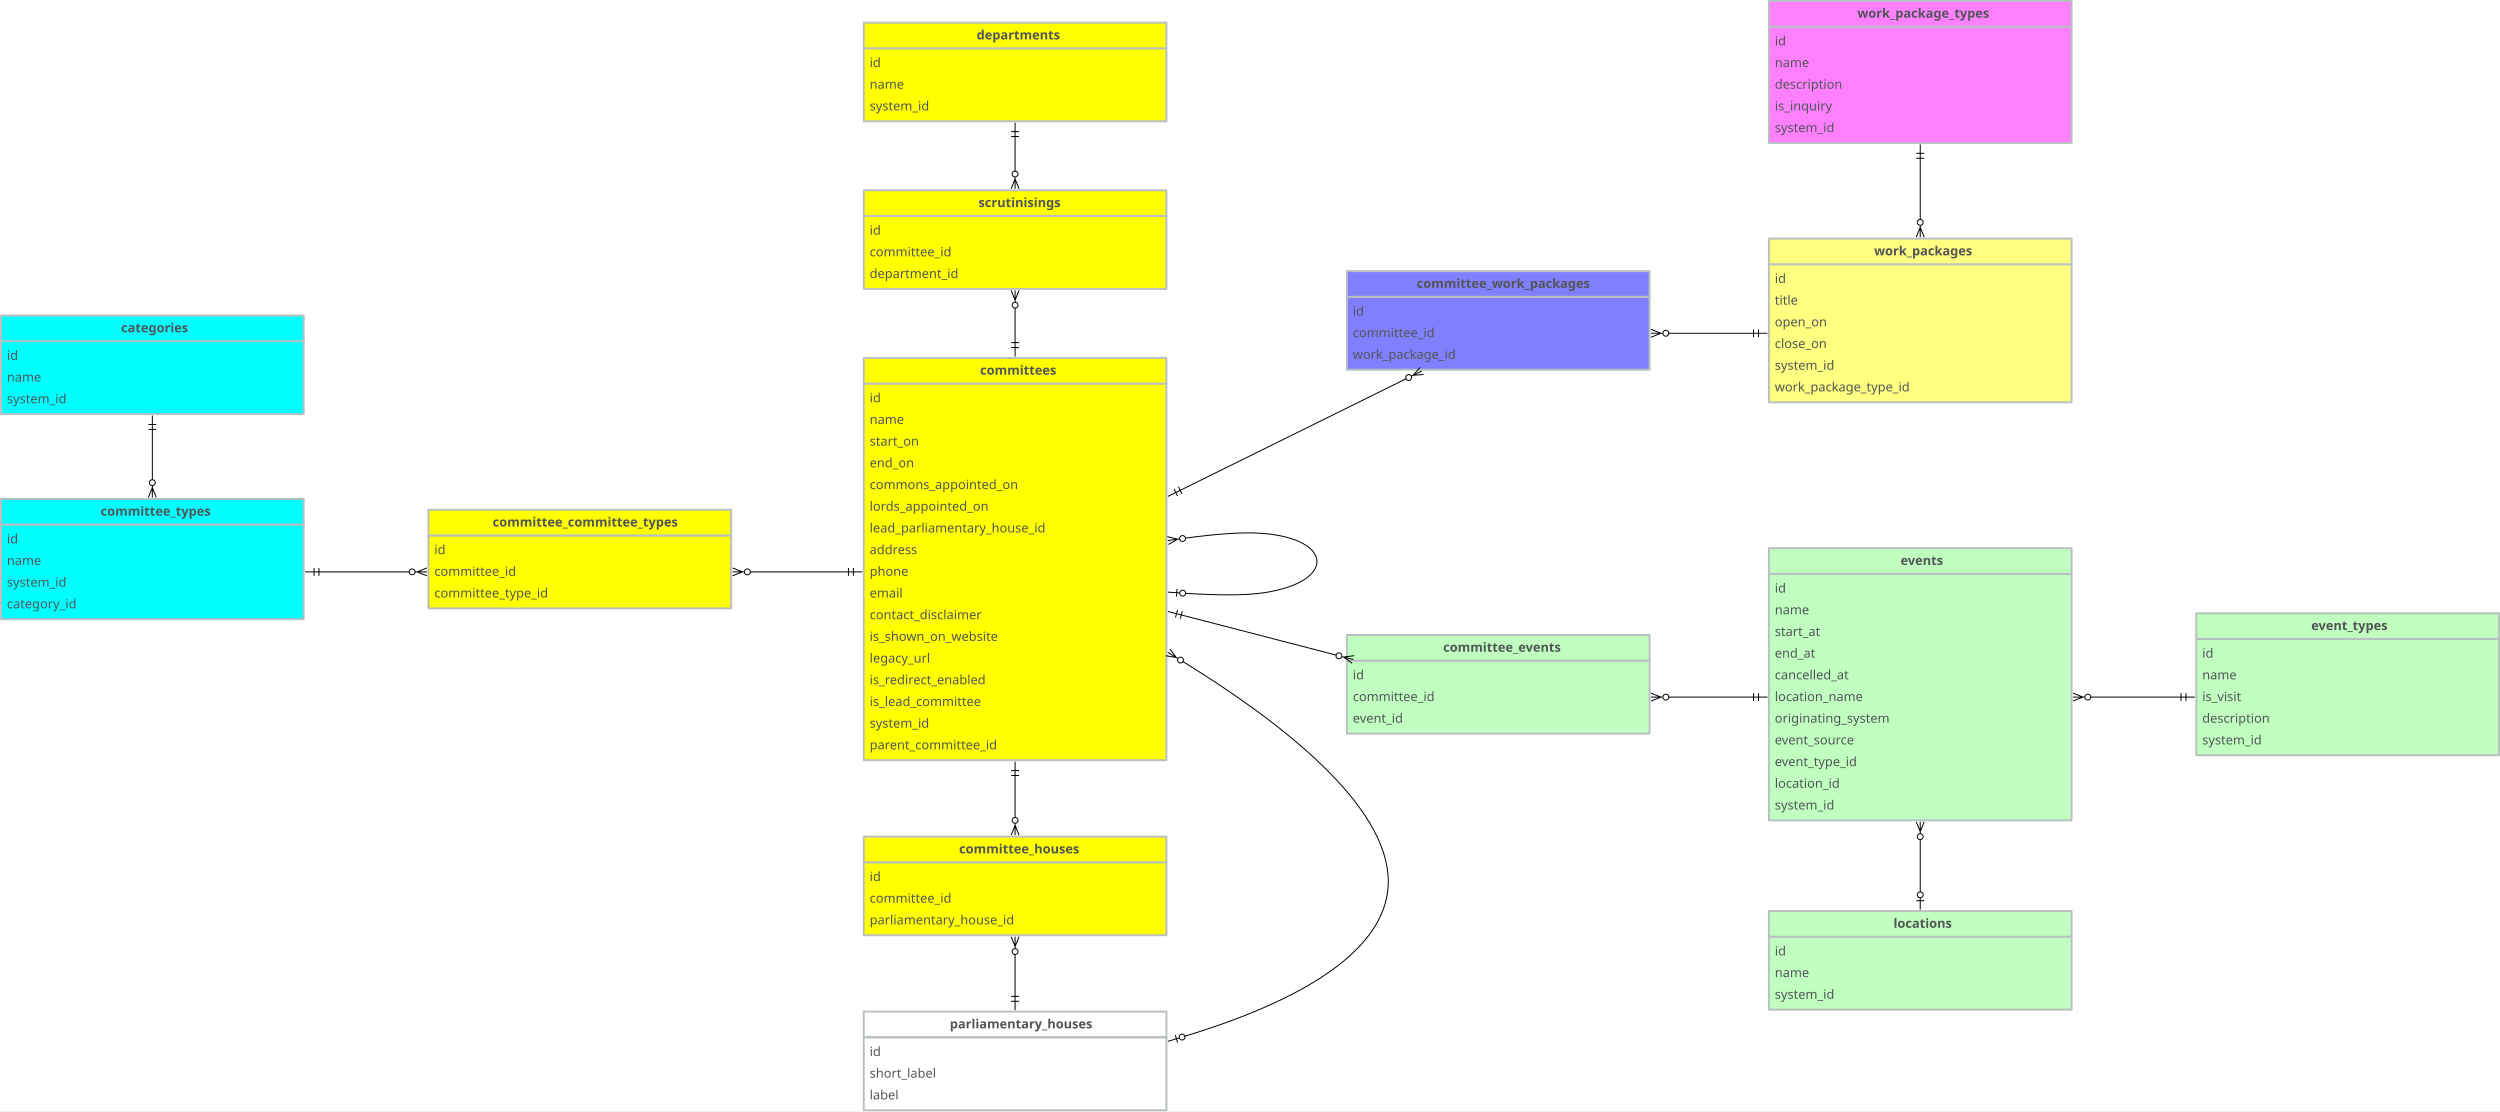
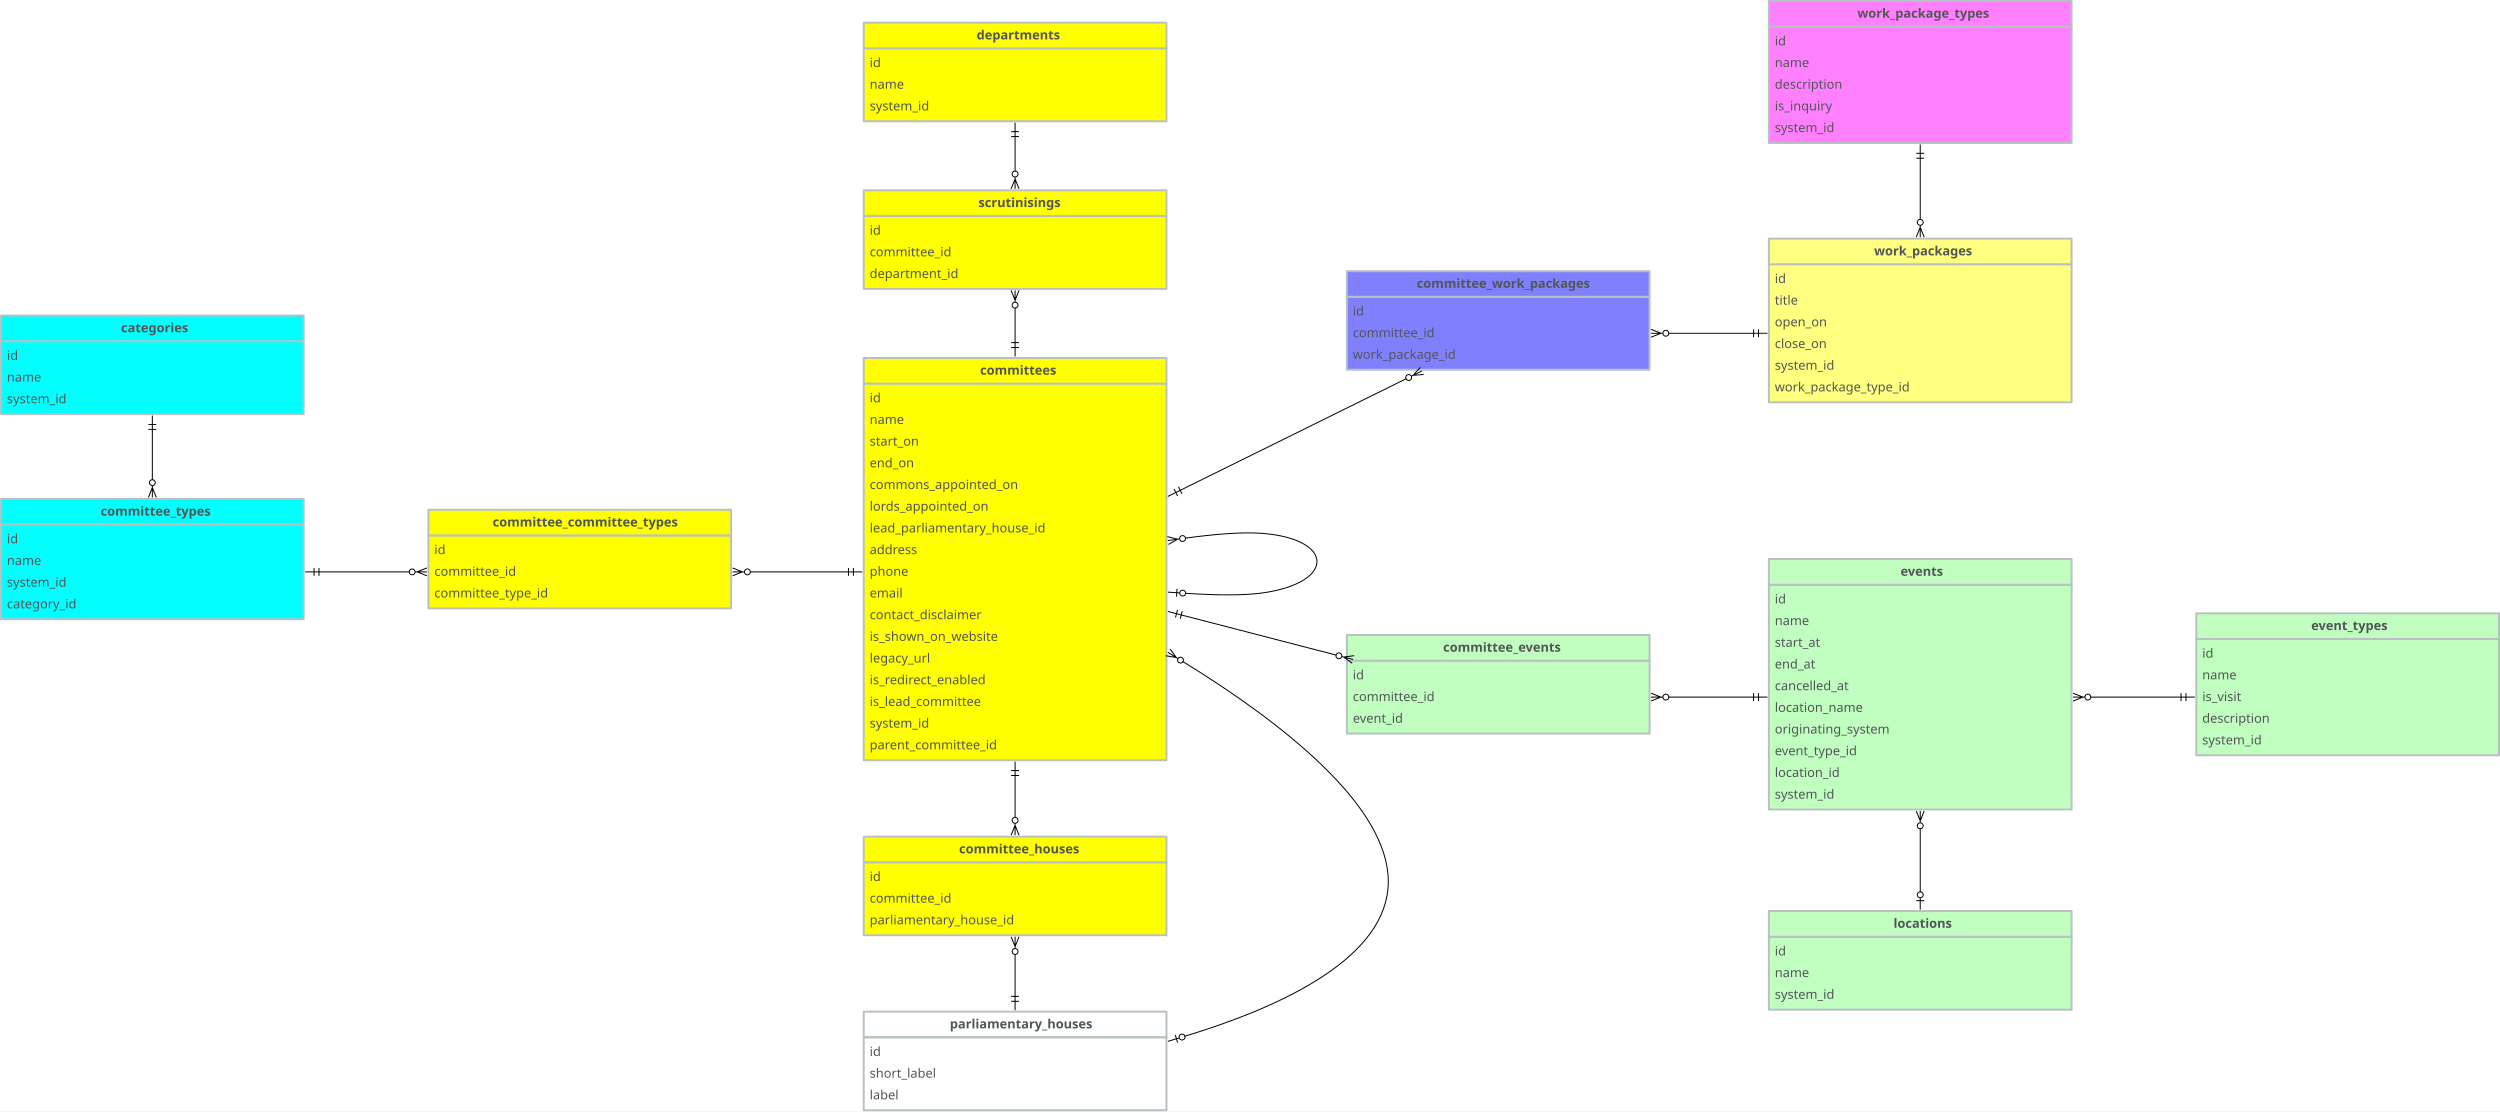
<svg xmlns="http://www.w3.org/2000/svg" version="1.1" viewBox="36 -214 2535.5 1127" width="2535.5" height="1127">
  <defs>
    <marker orient="auto" overflow="visible" markerUnits="strokeWidth" id="CrowBall_Marker" stroke-linejoin="miter" stroke-miterlimit="10" viewBox="-1 -5 20 10" markerWidth="20" markerHeight="10" color="black">
      <g>
        <path d="M 18 0 L 6 0 M 18 4 L 8 0 L 18 -4 M .879 2.121 C -.293 .95 -.293 -.95 .879 -2.121 C 2.05 -3.293 3.95 -3.293 5.121 -2.121 C 6.293 -.95 6.293 .95 5.121 2.121 C 3.95 3.293 2.05 3.293 .879 2.121" fill="none" stroke="currentColor" stroke-width="1" />
      </g>
    </marker>
    <marker orient="auto" overflow="visible" markerUnits="strokeWidth" id="DoubleBar_Marker" stroke-linejoin="miter" stroke-miterlimit="10" viewBox="-15 -5 16 10" markerWidth="16" markerHeight="10" color="black">
      <g>
        <path d="M -14 0 L 0 0 M -5 -4 L -5 4 M 0 -4 L 0 4" fill="none" stroke="currentColor" stroke-width="1" />
      </g>
    </marker>
    <marker orient="auto" overflow="visible" markerUnits="strokeWidth" id="BarBall_Marker" stroke-linejoin="miter" stroke-miterlimit="10" viewBox="-19 -5 20 10" markerWidth="20" markerHeight="10" color="black">
      <g>
        <path d="M -18 0 L -6 0 M -9 -4 L -9 4 M -.879 -2.121 C .293 -.95 .293 .95 -.879 2.121 C -2.05 3.293 -3.95 3.293 -5.121 2.121 C -6.293 .95 -6.293 -.95 -5.121 -2.121 C -3.95 -3.293 -2.05 -3.293 -.879 -2.121" fill="none" stroke="currentColor" stroke-width="1" />
      </g>
    </marker>
  </defs>
  <g id="Canvas_1" stroke-opacity="1" fill="none" stroke-dasharray="none" fill-opacity="1" stroke="none">
    <rect fill="white" x="36" y="-214" width="2535.5" height="1127" />
    <g id="Canvas_1_Layer_1">
      <g id="Group_2">
        <g id="Graphic_4">
          <rect x="37" y="132" width="307" height="74" fill="aqua" />
          <rect x="37" y="132" width="307" height="74" stroke="#b9c0c1" stroke-linecap="round" stroke-linejoin="round" stroke-width="2" />
          <text transform="translate(43 138)" fill="#515556">
            <tspan font-family="Avenir" font-size="13" fill="#515556" x="0" y="13">id</tspan>
            <tspan font-family="Avenir" font-size="13" fill="#515556" x="0" y="35">name</tspan>
            <tspan font-family="Avenir" font-size="13" fill="#515556" x="0" y="57">system_id</tspan>
          </text>
        </g>
        <g id="Graphic_3">
          <rect x="37" y="106" width="307" height="26" fill="aqua" />
          <rect x="37" y="106" width="307" height="26" stroke="#b9c0c1" stroke-linecap="round" stroke-linejoin="round" stroke-width="2" />
          <text transform="translate(43 110)" fill="#515556">
            <tspan font-family="Avenir" font-weight="bold" font-size="13" fill="#515556" x="115.722" y="13">categories</tspan>
          </text>
        </g>
      </g>
      <g id="Group_5">
        <g id="Graphic_7">
          <rect x="37" y="318" width="307" height="96" fill="aqua" />
          <rect x="37" y="318" width="307" height="96" stroke="#b9c0c1" stroke-linecap="round" stroke-linejoin="round" stroke-width="2" />
          <text transform="translate(43 324)" fill="#515556">
            <tspan font-family="Avenir" font-size="13" fill="#515556" x="0" y="13">id</tspan>
            <tspan font-family="Avenir" font-size="13" fill="#515556" x="0" y="35">name</tspan>
            <tspan font-family="Avenir" font-size="13" fill="#515556" x="0" y="57">system_id</tspan>
            <tspan font-family="Avenir" font-size="13" fill="#515556" x="0" y="79">category_id</tspan>
          </text>
        </g>
        <g id="Graphic_6">
          <rect x="37" y="292" width="307" height="26" fill="aqua" />
          <rect x="37" y="292" width="307" height="26" stroke="#b9c0c1" stroke-linecap="round" stroke-linejoin="round" stroke-width="2" />
          <text transform="translate(43 296)" fill="#515556">
            <tspan font-family="Avenir" font-weight="bold" font-size="13" fill="#515556" x="95.013" y="13">committee_types</tspan>
          </text>
        </g>
      </g>
      <g id="Line_8">
        <line x1="190.5" y1="221.5" x2="190.5" y2="272.5" marker-end="url(#CrowBall_Marker)" marker-start="url(#DoubleBar_Marker)" stroke="black" stroke-linecap="round" stroke-linejoin="round" stroke-width="1" />
      </g>
      <g id="Group_9">
        <g id="Graphic_11">
          <rect x="470.5" y="329" width="307" height="74" fill="yellow" />
          <rect x="470.5" y="329" width="307" height="74" stroke="#b9c0c1" stroke-linecap="round" stroke-linejoin="round" stroke-width="2" />
          <text transform="translate(476.5 335)" fill="#515556">
            <tspan font-family="Avenir" font-size="13" fill="#515556" x="0" y="13">id</tspan>
            <tspan font-family="Avenir" font-size="13" fill="#515556" x="0" y="35">committee_id</tspan>
            <tspan font-family="Avenir" font-size="13" fill="#515556" x="0" y="57">committee_type_id</tspan>
          </text>
        </g>
        <g id="Graphic_10">
          <rect x="470.5" y="303" width="307" height="26" fill="yellow" />
          <rect x="470.5" y="303" width="307" height="26" stroke="#b9c0c1" stroke-linecap="round" stroke-linejoin="round" stroke-width="2" />
          <text transform="translate(476.5 307)" fill="#515556">
            <tspan font-family="Avenir" font-weight="bold" font-size="13" fill="#515556" x="59.139" y="13">committee_committee_types</tspan>
          </text>
        </g>
      </g>
      <g id="Line_12">
        <line x1="359.5" y1="366" x2="451" y2="366" marker-end="url(#CrowBall_Marker)" marker-start="url(#DoubleBar_Marker)" stroke="black" stroke-linecap="round" stroke-linejoin="round" stroke-width="1" />
      </g>
      <g id="Group_13">
        <g id="Graphic_15">
          <rect x="912" y="175" width="307" height="382" fill="yellow" />
          <rect x="912" y="175" width="307" height="382" stroke="#b9c0c1" stroke-linecap="round" stroke-linejoin="round" stroke-width="2" />
          <text transform="translate(918 181)" fill="#515556">
            <tspan font-family="Avenir" font-size="13" fill="#515556" x="0" y="13">id</tspan>
            <tspan font-family="Avenir" font-size="13" fill="#515556" x="0" y="35">name</tspan>
            <tspan font-family="Avenir" font-size="13" fill="#515556" x="0" y="57">start_on</tspan>
            <tspan font-family="Avenir" font-size="13" fill="#515556" x="0" y="79">end_on</tspan>
            <tspan font-family="Avenir" font-size="13" fill="#515556" x="0" y="101">commons_appointed_on</tspan>
            <tspan font-family="Avenir" font-size="13" fill="#515556" x="0" y="123">lords_appointed_on</tspan>
            <tspan font-family="Avenir" font-size="13" fill="#515556" x="0" y="145">lead_parliamentary_house_id</tspan>
            <tspan font-family="Avenir" font-size="13" fill="#515556" x="0" y="167">address</tspan>
            <tspan font-family="Avenir" font-size="13" fill="#515556" x="0" y="189">phone</tspan>
            <tspan font-family="Avenir" font-size="13" fill="#515556" x="0" y="211">email</tspan>
            <tspan font-family="Avenir" font-size="13" fill="#515556" x="0" y="233">contact_disclaimer</tspan>
            <tspan font-family="Avenir" font-size="13" fill="#515556" x="0" y="255">is_shown_on_website</tspan>
            <tspan font-family="Avenir" font-size="13" fill="#515556" x="0" y="277">legacy_url</tspan>
            <tspan font-family="Avenir" font-size="13" fill="#515556" x="0" y="299">is_redirect_enabled</tspan>
            <tspan font-family="Avenir" font-size="13" fill="#515556" x="0" y="321">is_lead_committee</tspan>
            <tspan font-family="Avenir" font-size="13" fill="#515556" x="0" y="343">system_id</tspan>
            <tspan font-family="Avenir" font-size="13" fill="#515556" x="0" y="365">parent_committee_id</tspan>
          </text>
        </g>
        <g id="Graphic_14">
          <rect x="912" y="149" width="307" height="26" fill="yellow" />
          <rect x="912" y="149" width="307" height="26" stroke="#b9c0c1" stroke-linecap="round" stroke-linejoin="round" stroke-width="2" />
          <text transform="translate(918 153)" fill="#515556">
            <tspan font-family="Avenir" font-weight="bold" font-size="13" fill="#515556" x="111.99" y="13">committees</tspan>
          </text>
        </g>
      </g>
      <g id="Line_16">
        <line x1="896.5" y1="366" x2="797" y2="366" marker-end="url(#CrowBall_Marker)" marker-start="url(#DoubleBar_Marker)" stroke="black" stroke-linecap="round" stroke-linejoin="round" stroke-width="1" />
      </g>
      <g id="Line_17">
        <path d="M 1238.456 387.727 C 1269.764 389.802 1298.83 390.128 1319 387 C 1390.251 375.951 1388.818 332.949 1317 327 C 1297.043 325.347 1268.757 327.624 1238.311 331.775" marker-end="url(#CrowBall_Marker)" marker-start="url(#BarBall_Marker)" stroke="black" stroke-linecap="round" stroke-linejoin="round" stroke-width="1" />
      </g>
      <g id="Group_18">
        <g id="Graphic_20">
          <rect x="912" y="5" width="307" height="74" fill="yellow" />
          <rect x="912" y="5" width="307" height="74" stroke="#b9c0c1" stroke-linecap="round" stroke-linejoin="round" stroke-width="2" />
          <text transform="translate(918 11)" fill="#515556">
            <tspan font-family="Avenir" font-size="13" fill="#515556" x="0" y="13">id</tspan>
            <tspan font-family="Avenir" font-size="13" fill="#515556" x="0" y="35">committee_id</tspan>
            <tspan font-family="Avenir" font-size="13" fill="#515556" x="0" y="57">department_id</tspan>
          </text>
        </g>
        <g id="Graphic_19">
          <rect x="912" y="-21" width="307" height="26" fill="yellow" />
          <rect x="912" y="-21" width="307" height="26" stroke="#b9c0c1" stroke-linecap="round" stroke-linejoin="round" stroke-width="2" />
          <text transform="translate(918 -17)" fill="#515556">
            <tspan font-family="Avenir" font-weight="bold" font-size="13" fill="#515556" x="110.287" y="13">scrutinisings</tspan>
          </text>
        </g>
      </g>
      <g id="Line_21">
        <line x1="1065.5" y1="133.5" x2="1065.5" y2="98.5" marker-end="url(#CrowBall_Marker)" marker-start="url(#DoubleBar_Marker)" stroke="black" stroke-linecap="round" stroke-linejoin="round" stroke-width="1" />
      </g>
      <g id="Group_22">
        <g id="Graphic_24">
          <rect x="912" y="-165" width="307" height="74" fill="yellow" />
          <rect x="912" y="-165" width="307" height="74" stroke="#b9c0c1" stroke-linecap="round" stroke-linejoin="round" stroke-width="2" />
          <text transform="translate(918 -159)" fill="#515556">
            <tspan font-family="Avenir" font-size="13" fill="#515556" x="0" y="13">id</tspan>
            <tspan font-family="Avenir" font-size="13" fill="#515556" x="0" y="35">name</tspan>
            <tspan font-family="Avenir" font-size="13" fill="#515556" x="0" y="57">system_id</tspan>
          </text>
        </g>
        <g id="Graphic_23">
          <rect x="912" y="-191" width="307" height="26" fill="yellow" />
          <rect x="912" y="-191" width="307" height="26" stroke="#b9c0c1" stroke-linecap="round" stroke-linejoin="round" stroke-width="2" />
          <text transform="translate(918 -187)" fill="#515556">
            <tspan font-family="Avenir" font-weight="bold" font-size="13" fill="#515556" x="108.5" y="13">departments</tspan>
          </text>
        </g>
      </g>
      <g id="Line_25">
        <line x1="1065.5" y1="-75.5" x2="1065.5" y2="-40.5" marker-end="url(#CrowBall_Marker)" marker-start="url(#DoubleBar_Marker)" stroke="black" stroke-linecap="round" stroke-linejoin="round" stroke-width="1" />
      </g>
      <g id="Group_26">
        <g id="Graphic_28">
          <rect x="912" y="660.5" width="307" height="74" fill="yellow" />
          <rect x="912" y="660.5" width="307" height="74" stroke="#b9c0c1" stroke-linecap="round" stroke-linejoin="round" stroke-width="2" />
          <text transform="translate(918 666.5)" fill="#515556">
            <tspan font-family="Avenir" font-size="13" fill="#515556" x="0" y="13">id</tspan>
            <tspan font-family="Avenir" font-size="13" fill="#515556" x="0" y="35">committee_id</tspan>
            <tspan font-family="Avenir" font-size="13" fill="#515556" x="0" y="57">parliamentary_house_id</tspan>
          </text>
        </g>
        <g id="Graphic_27">
          <rect x="912" y="634.5" width="307" height="26" fill="yellow" />
          <rect x="912" y="634.5" width="307" height="26" stroke="#b9c0c1" stroke-linecap="round" stroke-linejoin="round" stroke-width="2" />
          <text transform="translate(918 638.5)" fill="#515556">
            <tspan font-family="Avenir" font-weight="bold" font-size="13" fill="#515556" x="90.697" y="13">committee_houses</tspan>
          </text>
        </g>
      </g>
      <g id="Group_29">
        <g id="Graphic_31">
          <rect x="912" y="838" width="307" height="74" stroke="#b9c0c1" stroke-linecap="round" stroke-linejoin="round" stroke-width="2" />
          <text transform="translate(918 844)" fill="#515556">
            <tspan font-family="Avenir" font-size="13" fill="#515556" x="0" y="13">id</tspan>
            <tspan font-family="Avenir" font-size="13" fill="#515556" x="0" y="35">short_label</tspan>
            <tspan font-family="Avenir" font-size="13" fill="#515556" x="0" y="57">label</tspan>
          </text>
        </g>
        <g id="Graphic_30">
          <rect x="912" y="812" width="307" height="26" stroke="#b9c0c1" stroke-linecap="round" stroke-linejoin="round" stroke-width="2" />
          <text transform="translate(918 816)" fill="#515556">
            <tspan font-family="Avenir" font-weight="bold" font-size="13" fill="#515556" x="81.291" y="13">parliamentary_houses</tspan>
          </text>
        </g>
      </g>
      <g id="Line_32">
        <line x1="1065.5" y1="572.5" x2="1065.5" y2="615" marker-end="url(#CrowBall_Marker)" marker-start="url(#DoubleBar_Marker)" stroke="black" stroke-linecap="round" stroke-linejoin="round" stroke-width="1" />
      </g>
      <g id="Line_33">
        <line x1="1065.5" y1="796.5" x2="1065.5" y2="754" marker-end="url(#CrowBall_Marker)" marker-start="url(#DoubleBar_Marker)" stroke="black" stroke-linecap="round" stroke-linejoin="round" stroke-width="1" />
      </g>
      <g id="Line_35">
        <path d="M 1237.746 836.91 C 1337.685 806.615 1444 756.425 1444 680 C 1444 603.085 1336.316 518.887 1235.823 457.058" marker-end="url(#CrowBall_Marker)" marker-start="url(#BarBall_Marker)" stroke="black" stroke-linecap="round" stroke-linejoin="round" stroke-width="1" />
      </g>
      <g id="Group_36">
        <g id="Graphic_38">
          <rect x="1830" y="-187" width="307" height="118" fill="#ff80ff" />
          <rect x="1830" y="-187" width="307" height="118" stroke="#b9c0c1" stroke-linecap="round" stroke-linejoin="round" stroke-width="2" />
          <text transform="translate(1836 -181)" fill="#515556">
            <tspan font-family="Avenir" font-size="13" fill="#515556" x="0" y="13">id</tspan>
            <tspan font-family="Avenir" font-size="13" fill="#515556" x="0" y="35">name</tspan>
            <tspan font-family="Avenir" font-size="13" fill="#515556" x="0" y="57">description</tspan>
            <tspan font-family="Avenir" font-size="13" fill="#515556" x="0" y="79">is_inquiry</tspan>
            <tspan font-family="Avenir" font-size="13" fill="#515556" x="0" y="101">system_id</tspan>
          </text>
        </g>
        <g id="Graphic_37">
          <rect x="1830" y="-213" width="307" height="26" fill="#ff80ff" />
          <rect x="1830" y="-213" width="307" height="26" stroke="#b9c0c1" stroke-linecap="round" stroke-linejoin="round" stroke-width="2" />
          <text transform="translate(1836 -209)" fill="#515556">
            <tspan font-family="Avenir" font-weight="bold" font-size="13" fill="#515556" x="83.703" y="13">work_package_types</tspan>
          </text>
        </g>
      </g>
      <g id="Group_39">
        <g id="Graphic_41">
          <rect x="1830" y="54" width="307" height="140" fill="#ffff80" />
          <rect x="1830" y="54" width="307" height="140" stroke="#b9c0c1" stroke-linecap="round" stroke-linejoin="round" stroke-width="2" />
          <text transform="translate(1836 60)" fill="#515556">
            <tspan font-family="Avenir" font-size="13" fill="#515556" x="0" y="13">id</tspan>
            <tspan font-family="Avenir" font-size="13" fill="#515556" x="0" y="35">title</tspan>
            <tspan font-family="Avenir" font-size="13" fill="#515556" x="0" y="57">open_on</tspan>
            <tspan font-family="Avenir" font-size="13" fill="#515556" x="0" y="79">close_on</tspan>
            <tspan font-family="Avenir" font-size="13" fill="#515556" x="0" y="101">system_id</tspan>
            <tspan font-family="Avenir" font-size="13" fill="#515556" x="0" y="123">work_package_type_id</tspan>
          </text>
        </g>
        <g id="Graphic_40">
          <rect x="1830" y="28" width="307" height="26" fill="#ffff80" />
          <rect x="1830" y="28" width="307" height="26" stroke="#b9c0c1" stroke-linecap="round" stroke-linejoin="round" stroke-width="2" />
          <text transform="translate(1836 32)" fill="#515556">
            <tspan font-family="Avenir" font-weight="bold" font-size="13" fill="#515556" x="100.68" y="13">work_packages</tspan>
          </text>
        </g>
      </g>
      <g id="Line_42">
        <line x1="1983.5" y1="-53.5" x2="1983.5" y2="8.5" marker-end="url(#CrowBall_Marker)" marker-start="url(#DoubleBar_Marker)" stroke="black" stroke-linecap="round" stroke-linejoin="round" stroke-width="1" />
      </g>
      <g id="Group_43">
        <g id="Graphic_45">
          <rect x="1402" y="87" width="307" height="74" fill="#8080ff" />
          <rect x="1402" y="87" width="307" height="74" stroke="#b9c0c1" stroke-linecap="round" stroke-linejoin="round" stroke-width="2" />
          <text transform="translate(1408 93)" fill="#515556">
            <tspan font-family="Avenir" font-size="13" fill="#515556" x="0" y="13">id</tspan>
            <tspan font-family="Avenir" font-size="13" fill="#515556" x="0" y="35">committee_id</tspan>
            <tspan font-family="Avenir" font-size="13" fill="#515556" x="0" y="57">work_package_id</tspan>
          </text>
        </g>
        <g id="Graphic_44">
          <rect x="1402" y="61" width="307" height="26" fill="#8080ff" />
          <rect x="1402" y="61" width="307" height="26" stroke="#b9c0c1" stroke-linecap="round" stroke-linejoin="round" stroke-width="2" />
          <text transform="translate(1408 65)" fill="#515556">
            <tspan font-family="Avenir" font-weight="bold" font-size="13" fill="#515556" x="64.807" y="13">committee_work_packages</tspan>
          </text>
        </g>
      </g>
      <g id="Line_46">
        <line x1="1814.5" y1="124" x2="1728.5" y2="124" marker-end="url(#CrowBall_Marker)" marker-start="url(#DoubleBar_Marker)" stroke="black" stroke-linecap="round" stroke-linejoin="round" stroke-width="1" />
      </g>
      <g id="Line_47">
        <line x1="1233.001" y1="283.275" x2="1461.97" y2="170.192" marker-end="url(#CrowBall_Marker)" marker-start="url(#DoubleBar_Marker)" stroke="black" stroke-linecap="round" stroke-linejoin="round" stroke-width="1" />
      </g>
      <g id="Group_51">
        <g id="Graphic_53">
-           <rect x="1830" y="368" width="307" height="250" fill="#c0ffc0" />
-           <rect x="1830" y="368" width="307" height="250" stroke="#b9c0c1" stroke-linecap="round" stroke-linejoin="round" stroke-width="2" />
-           <text transform="translate(1836 374)" fill="#515556">
+           <rect x="1830" y="379" width="307" height="228" fill="#c0ffc0" />
+           <rect x="1830" y="379" width="307" height="228" stroke="#b9c0c1" stroke-linecap="round" stroke-linejoin="round" stroke-width="2" />
+           <text transform="translate(1836 385)" fill="#515556">
            <tspan font-family="Avenir" font-size="13" fill="#515556" x="0" y="13">id</tspan>
            <tspan font-family="Avenir" font-size="13" fill="#515556" x="0" y="35">name</tspan>
            <tspan font-family="Avenir" font-size="13" fill="#515556" x="0" y="57">start_at</tspan>
            <tspan font-family="Avenir" font-size="13" fill="#515556" x="0" y="79">end_at</tspan>
            <tspan font-family="Avenir" font-size="13" fill="#515556" x="0" y="101">cancelled_at</tspan>
            <tspan font-family="Avenir" font-size="13" fill="#515556" x="0" y="123">location_name</tspan>
            <tspan font-family="Avenir" font-size="13" fill="#515556" x="0" y="145">originating_system</tspan>
-             <tspan font-family="Avenir" font-size="13" fill="#515556" x="0" y="167">event_source </tspan>
-             <tspan font-family="Avenir" font-size="13" fill="#515556" x="0" y="189">event_type_id</tspan>
-             <tspan font-family="Avenir" font-size="13" fill="#515556" x="0" y="211">location_id</tspan>
-             <tspan font-family="Avenir" font-size="13" fill="#515556" x="0" y="233">system_id</tspan>
+             <tspan font-family="Avenir" font-size="13" fill="#515556" x="0" y="167">event_type_id</tspan>
+             <tspan font-family="Avenir" font-size="13" fill="#515556" x="0" y="189">location_id</tspan>
+             <tspan font-family="Avenir" font-size="13" fill="#515556" x="0" y="211">system_id</tspan>
          </text>
        </g>
        <g id="Graphic_52">
-           <rect x="1830" y="342" width="307" height="26" fill="#c0ffc0" />
-           <rect x="1830" y="342" width="307" height="26" stroke="#b9c0c1" stroke-linecap="round" stroke-linejoin="round" stroke-width="2" />
-           <text transform="translate(1836 346)" fill="#515556">
+           <rect x="1830" y="353" width="307" height="26" fill="#c0ffc0" />
+           <rect x="1830" y="353" width="307" height="26" stroke="#b9c0c1" stroke-linecap="round" stroke-linejoin="round" stroke-width="2" />
+           <text transform="translate(1836 357)" fill="#515556">
            <tspan font-family="Avenir" font-weight="bold" font-size="13" fill="#515556" x="127.519" y="13">events</tspan>
          </text>
        </g>
      </g>
      <g id="Group_54">
        <g id="Graphic_56">
          <rect x="2263.5" y="434" width="307" height="118" fill="#c0ffc0" />
          <rect x="2263.5" y="434" width="307" height="118" stroke="#b9c0c1" stroke-linecap="round" stroke-linejoin="round" stroke-width="2" />
          <text transform="translate(2269.5 440)" fill="#515556">
            <tspan font-family="Avenir" font-size="13" fill="#515556" x="0" y="13">id</tspan>
            <tspan font-family="Avenir" font-size="13" fill="#515556" x="0" y="35">name</tspan>
            <tspan font-family="Avenir" font-size="13" fill="#515556" x="0" y="57">is_visit</tspan>
            <tspan font-family="Avenir" font-size="13" fill="#515556" x="0" y="79">description</tspan>
            <tspan font-family="Avenir" font-size="13" fill="#515556" x="0" y="101">system_id</tspan>
          </text>
        </g>
        <g id="Graphic_55">
          <rect x="2263.5" y="408" width="307" height="26" fill="#c0ffc0" />
          <rect x="2263.5" y="408" width="307" height="26" stroke="#b9c0c1" stroke-linecap="round" stroke-linejoin="round" stroke-width="2" />
          <text transform="translate(2269.5 412)" fill="#515556">
            <tspan font-family="Avenir" font-weight="bold" font-size="13" fill="#515556" x="110.541" y="13">event_types</tspan>
          </text>
        </g>
      </g>
      <g id="Line_57">
        <line x1="2248" y1="493" x2="2156.5" y2="493" marker-end="url(#CrowBall_Marker)" marker-start="url(#DoubleBar_Marker)" stroke="black" stroke-linecap="round" stroke-linejoin="round" stroke-width="1" />
      </g>
      <g id="Group_58">
        <g id="Graphic_60">
          <rect x="1402" y="456" width="307" height="74" fill="#c0ffc0" />
          <rect x="1402" y="456" width="307" height="74" stroke="#b9c0c1" stroke-linecap="round" stroke-linejoin="round" stroke-width="2" />
          <text transform="translate(1408 462)" fill="#515556">
            <tspan font-family="Avenir" font-size="13" fill="#515556" x="0" y="13">id</tspan>
            <tspan font-family="Avenir" font-size="13" fill="#515556" x="0" y="35">committee_id</tspan>
            <tspan font-family="Avenir" font-size="13" fill="#515556" x="0" y="57">event_id</tspan>
          </text>
        </g>
        <g id="Graphic_59">
          <rect x="1402" y="430" width="307" height="26" fill="#c0ffc0" />
          <rect x="1402" y="430" width="307" height="26" stroke="#b9c0c1" stroke-linecap="round" stroke-linejoin="round" stroke-width="2" />
          <text transform="translate(1408 434)" fill="#515556">
            <tspan font-family="Avenir" font-weight="bold" font-size="13" fill="#515556" x="91.645" y="13">committee_events</tspan>
          </text>
        </g>
      </g>
      <g id="Line_61">
        <line x1="1234.036" y1="409.682" x2="1390.978" y2="450.358" marker-end="url(#CrowBall_Marker)" marker-start="url(#DoubleBar_Marker)" stroke="black" stroke-linecap="round" stroke-linejoin="round" stroke-width="1" />
      </g>
      <g id="Line_62">
        <line x1="1814.5" y1="493" x2="1728.5" y2="493" marker-end="url(#CrowBall_Marker)" marker-start="url(#DoubleBar_Marker)" stroke="black" stroke-linecap="round" stroke-linejoin="round" stroke-width="1" />
      </g>
      <g id="Group_63">
        <g id="Graphic_65">
          <rect x="1830" y="736" width="307" height="74" fill="#c0ffc0" />
          <rect x="1830" y="736" width="307" height="74" stroke="#b9c0c1" stroke-linecap="round" stroke-linejoin="round" stroke-width="2" />
          <text transform="translate(1836 742)" fill="#515556">
            <tspan font-family="Avenir" font-size="13" fill="#515556" x="0" y="13">id</tspan>
            <tspan font-family="Avenir" font-size="13" fill="#515556" x="0" y="35">name</tspan>
            <tspan font-family="Avenir" font-size="13" fill="#515556" x="0" y="57">system_id</tspan>
          </text>
        </g>
        <g id="Graphic_64">
          <rect x="1830" y="710" width="307" height="26" fill="#c0ffc0" />
          <rect x="1830" y="710" width="307" height="26" stroke="#b9c0c1" stroke-linecap="round" stroke-linejoin="round" stroke-width="2" />
          <text transform="translate(1836 714)" fill="#515556">
            <tspan font-family="Avenir" font-weight="bold" font-size="13" fill="#515556" x="120.415" y="13">locations</tspan>
          </text>
        </g>
      </g>
      <g id="Line_66">
-         <line x1="1983.5" y1="690.5" x2="1983.5" y2="637.5" marker-end="url(#CrowBall_Marker)" marker-start="url(#BarBall_Marker)" stroke="black" stroke-linecap="round" stroke-linejoin="round" stroke-width="1" />
+         <line x1="1983.5" y1="690.5" x2="1983.5" y2="626.5" marker-end="url(#CrowBall_Marker)" marker-start="url(#BarBall_Marker)" stroke="black" stroke-linecap="round" stroke-linejoin="round" stroke-width="1" />
      </g>
    </g>
  </g>
</svg>
